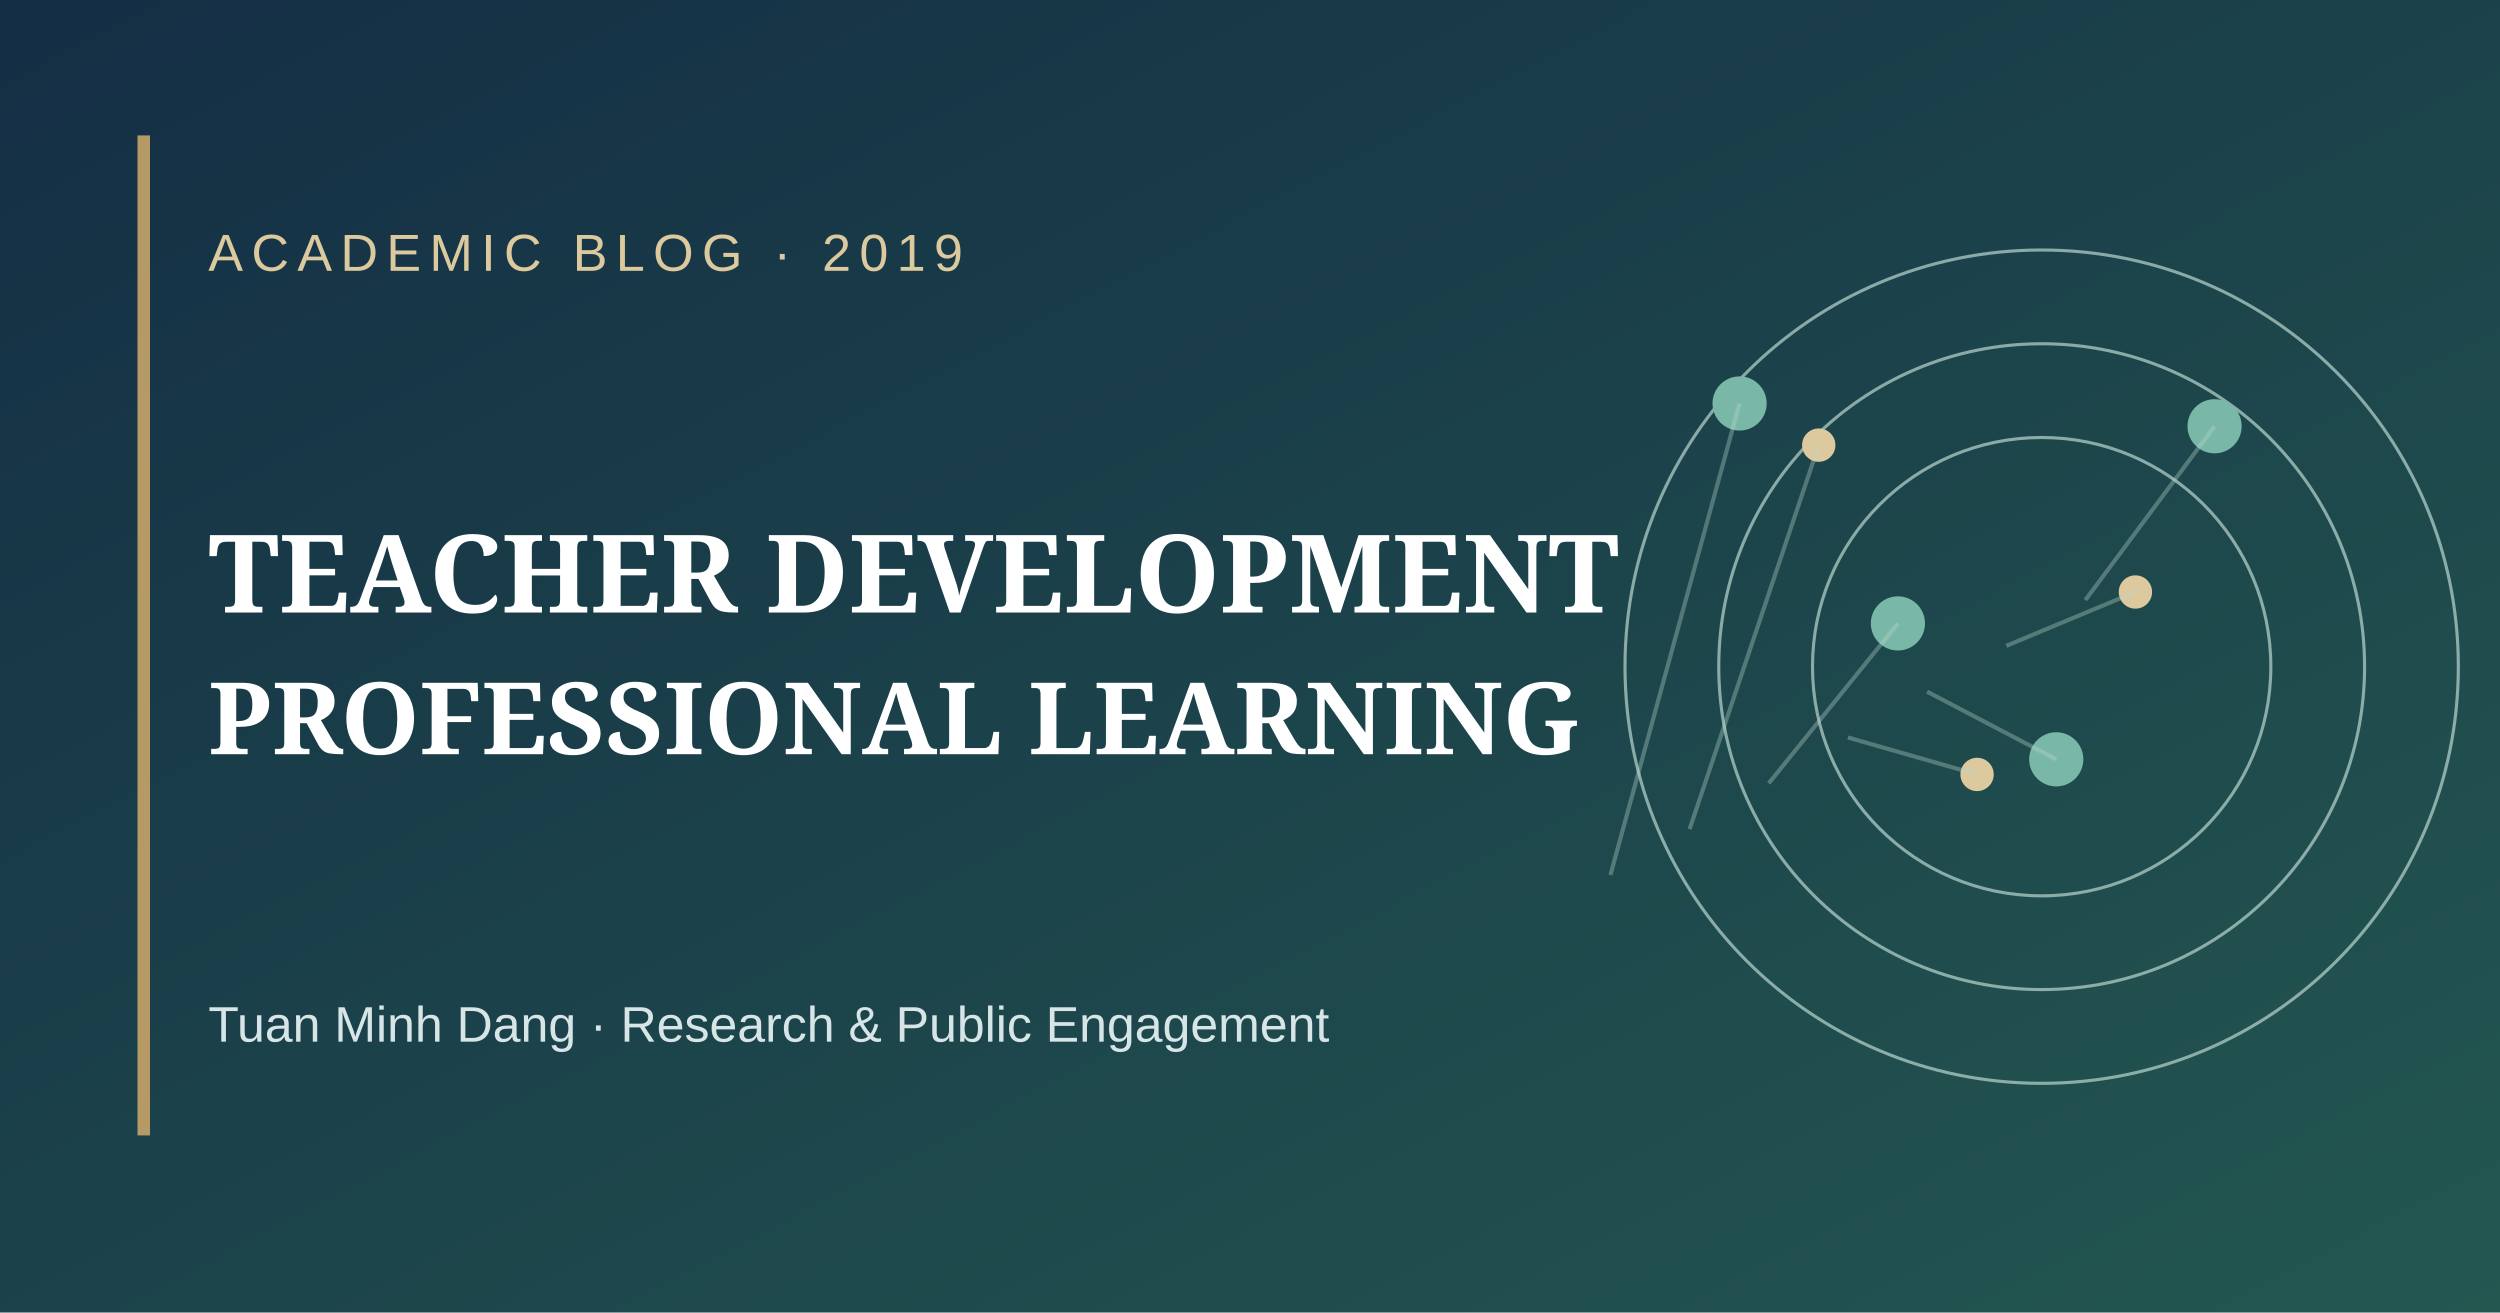
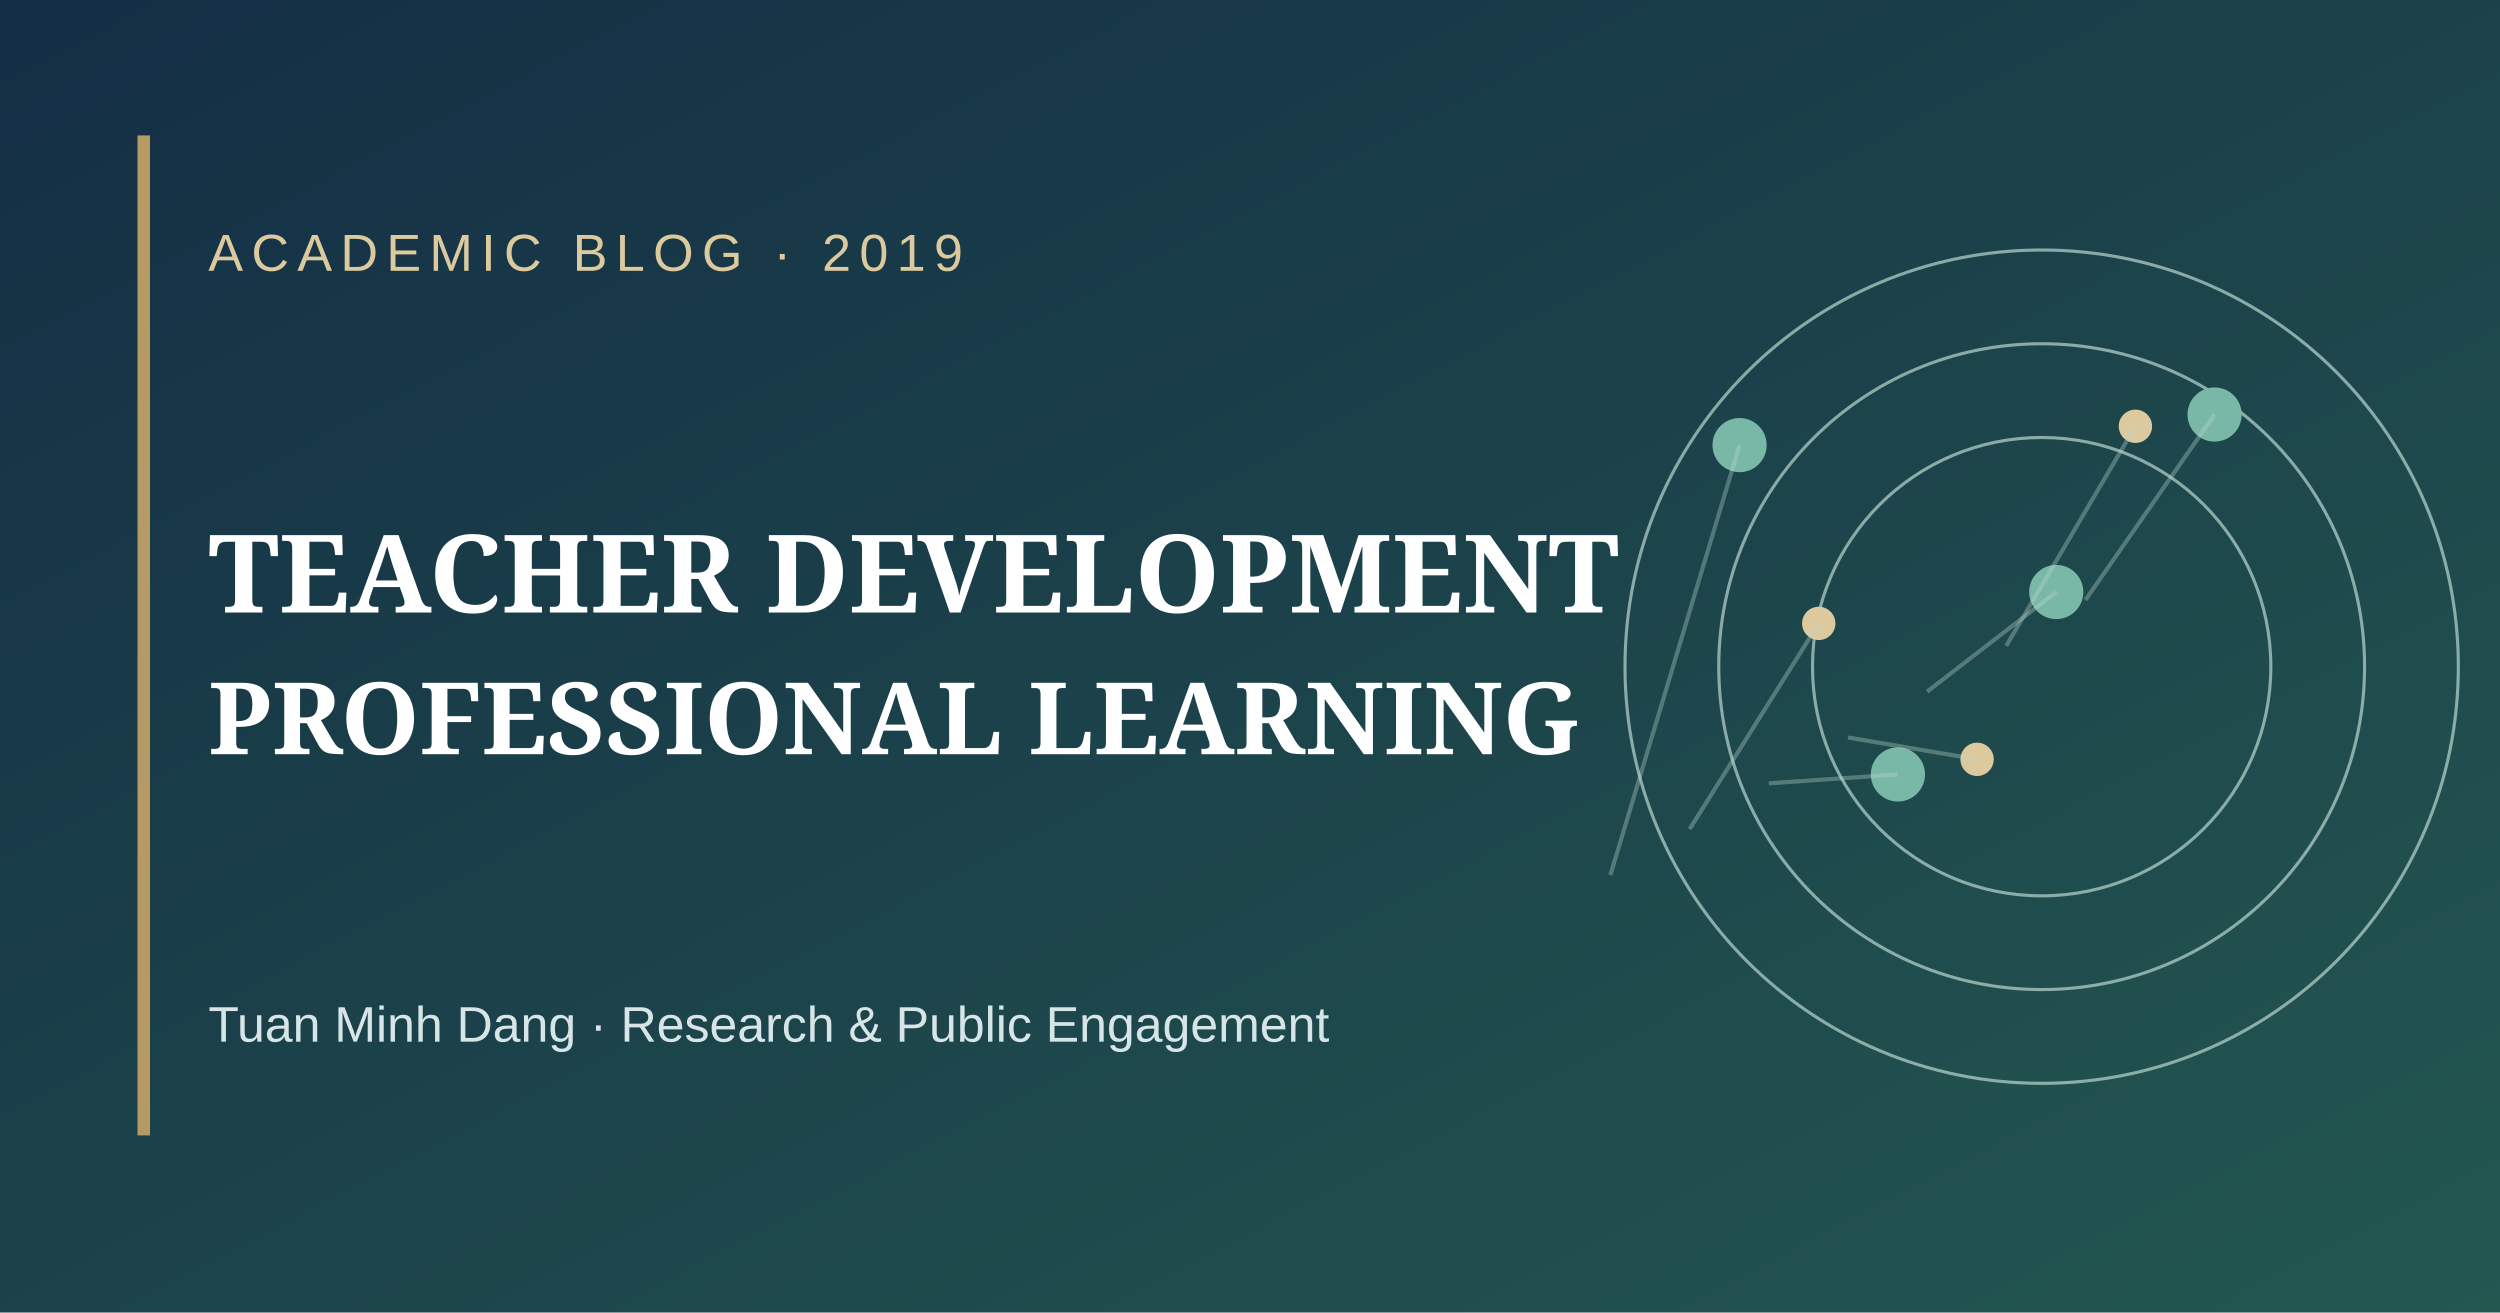
<svg xmlns="http://www.w3.org/2000/svg" width="1200" height="630" viewBox="0 0 1200 630">
  <defs>
    <linearGradient id="g" x2="1" y2="1">
      <stop stop-color="#142e45" />
      <stop offset="1" stop-color="#235750" />
    </linearGradient>
  </defs>
  <rect width="1200" height="630" fill="url(#g)" />
  <rect x="66" y="65" width="6" height="480" fill="#b69a65" />
  <g opacity=".7" fill="none" stroke="#b9d6ce" stroke-width="1.5">
    <circle cx="980" cy="320" r="155" />
    <circle cx="980" cy="320" r="200" />
    <circle cx="980" cy="320" r="110" />
  </g>
-   <circle cx="835" cy="193.667" r="13" fill="#79b8a7" />
-   <path d="M835 193.667 L773 420" stroke="#b9d6ce" stroke-opacity=".35" stroke-width="2" />
-   <circle cx="873" cy="213.656" r="8" fill="#dcca9e" />
-   <path d="M873 213.656 L811 398" stroke="#b9d6ce" stroke-opacity=".35" stroke-width="2" />
-   <circle cx="911" cy="299.238" r="13" fill="#79b8a7" />
-   <path d="M911 299.238 L849 376" stroke="#b9d6ce" stroke-opacity=".35" stroke-width="2" />
-   <circle cx="949" cy="371.73" r="8" fill="#dcca9e" />
-   <path d="M949 371.73 L887 354" stroke="#b9d6ce" stroke-opacity=".35" stroke-width="2" />
-   <circle cx="987" cy="364.482" r="13" fill="#79b8a7" />
-   <path d="M987 364.482 L925 332" stroke="#b9d6ce" stroke-opacity=".35" stroke-width="2" />
-   <circle cx="1025" cy="284.159" r="8" fill="#dcca9e" />
-   <path d="M1025 284.159 L963 310" stroke="#b9d6ce" stroke-opacity=".35" stroke-width="2" />
-   <circle cx="1063" cy="204.609" r="13" fill="#79b8a7" />
-   <path d="M1063 204.609 L1001 288" stroke="#b9d6ce" stroke-opacity=".35" stroke-width="2" />
+   <circle cx="835" cy="213.656" r="13" fill="#79b8a7" />
+   <path d="M835 213.656 L773 420" stroke="#b9d6ce" stroke-opacity=".35" stroke-width="2" />
+   <circle cx="873" cy="299.238" r="8" fill="#dcca9e" />
+   <path d="M873 299.238 L811 398" stroke="#b9d6ce" stroke-opacity=".35" stroke-width="2" />
+   <circle cx="911" cy="371.73" r="13" fill="#79b8a7" />
+   <path d="M911 371.73 L849 376" stroke="#b9d6ce" stroke-opacity=".35" stroke-width="2" />
+   <circle cx="949" cy="364.482" r="8" fill="#dcca9e" />
+   <path d="M949 364.482 L887 354" stroke="#b9d6ce" stroke-opacity=".35" stroke-width="2" />
+   <circle cx="987" cy="284.159" r="13" fill="#79b8a7" />
+   <path d="M987 284.159 L925 332" stroke="#b9d6ce" stroke-opacity=".35" stroke-width="2" />
+   <circle cx="1025" cy="204.609" r="8" fill="#dcca9e" />
+   <path d="M1025 204.609 L963 310" stroke="#b9d6ce" stroke-opacity=".35" stroke-width="2" />
+   <circle cx="1063" cy="198.97" r="13" fill="#79b8a7" />
+   <path d="M1063 198.97 L1001 288" stroke="#b9d6ce" stroke-opacity=".35" stroke-width="2" />
  <text x="100" y="130" fill="#dcca9e" font-family="Arial,sans-serif" font-size="25" letter-spacing="4">ACADEMIC BLOG · 2019</text>
  <text x="100" y="294" fill="white" font-family="Georgia,serif" font-size="52" font-weight="bold">TEACHER DEVELOPMENT</text>
  <text x="100" y="362" fill="white" font-family="Georgia,serif" font-size="48" font-weight="bold">PROFESSIONAL LEARNING</text>
  <text x="100" y="500" fill="#d7e5e7" font-family="Arial,sans-serif" font-size="24">Tuan Minh Dang · Research &amp; Public Engagement</text>
</svg>
